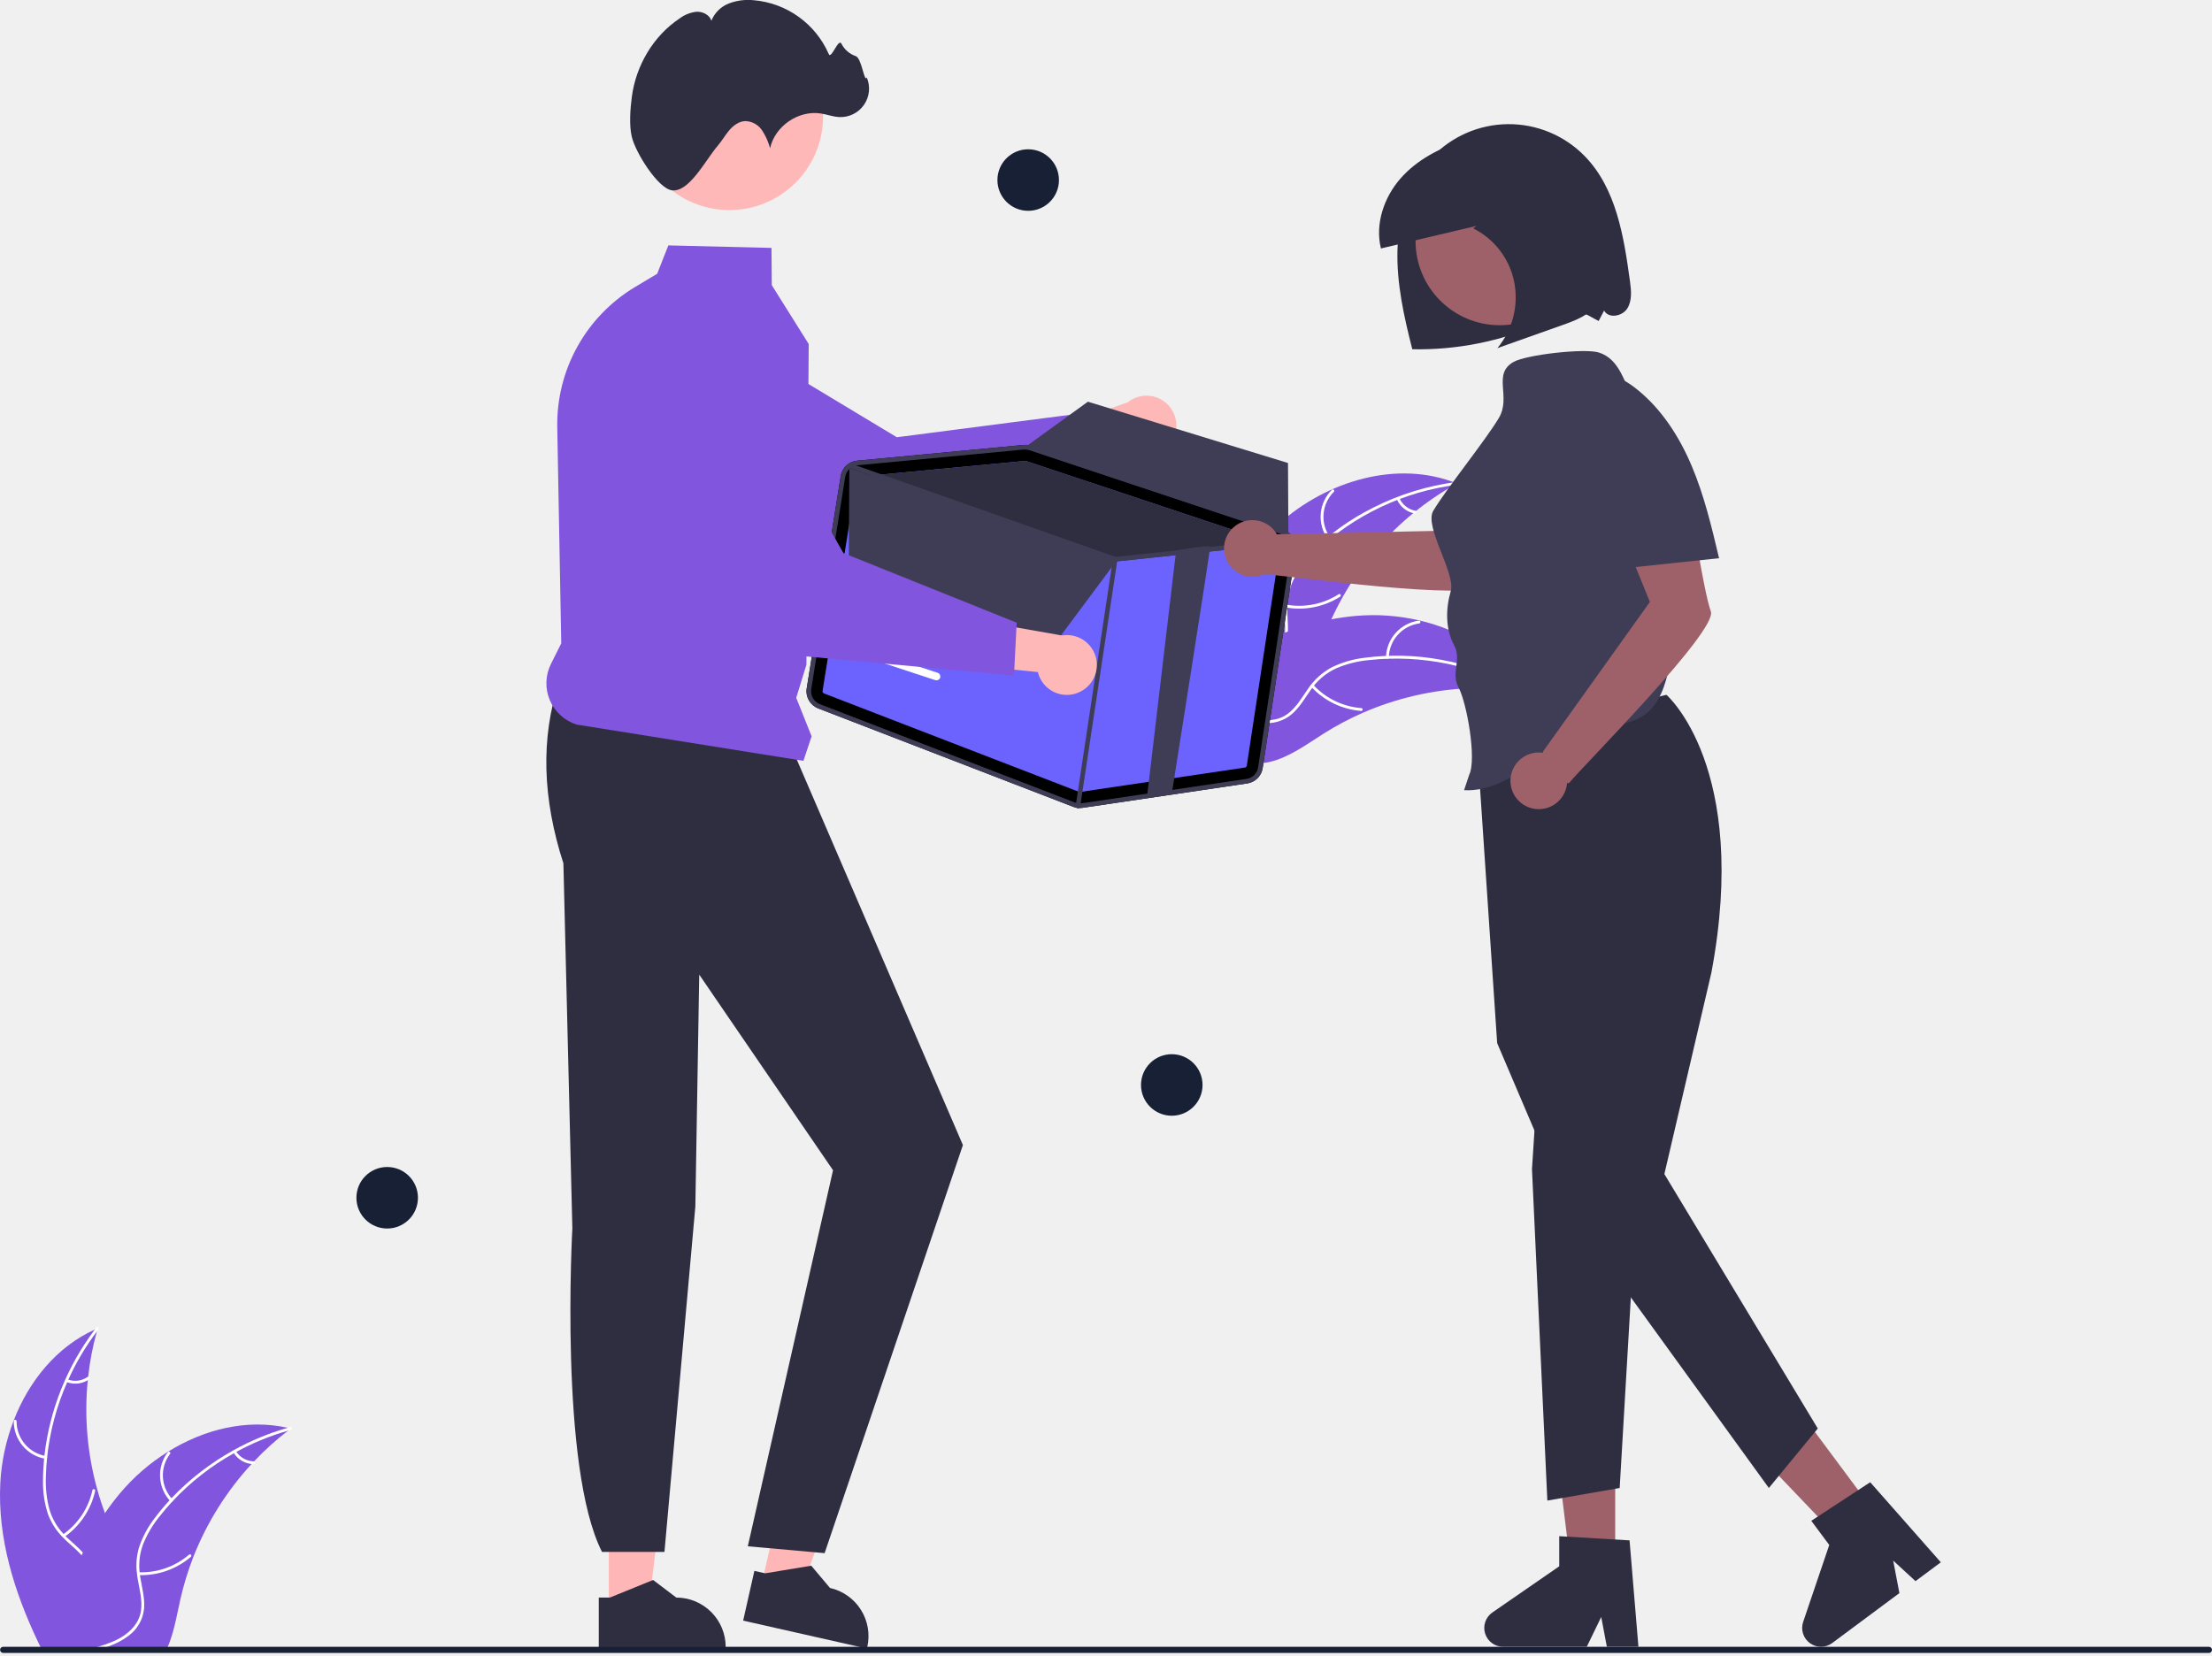
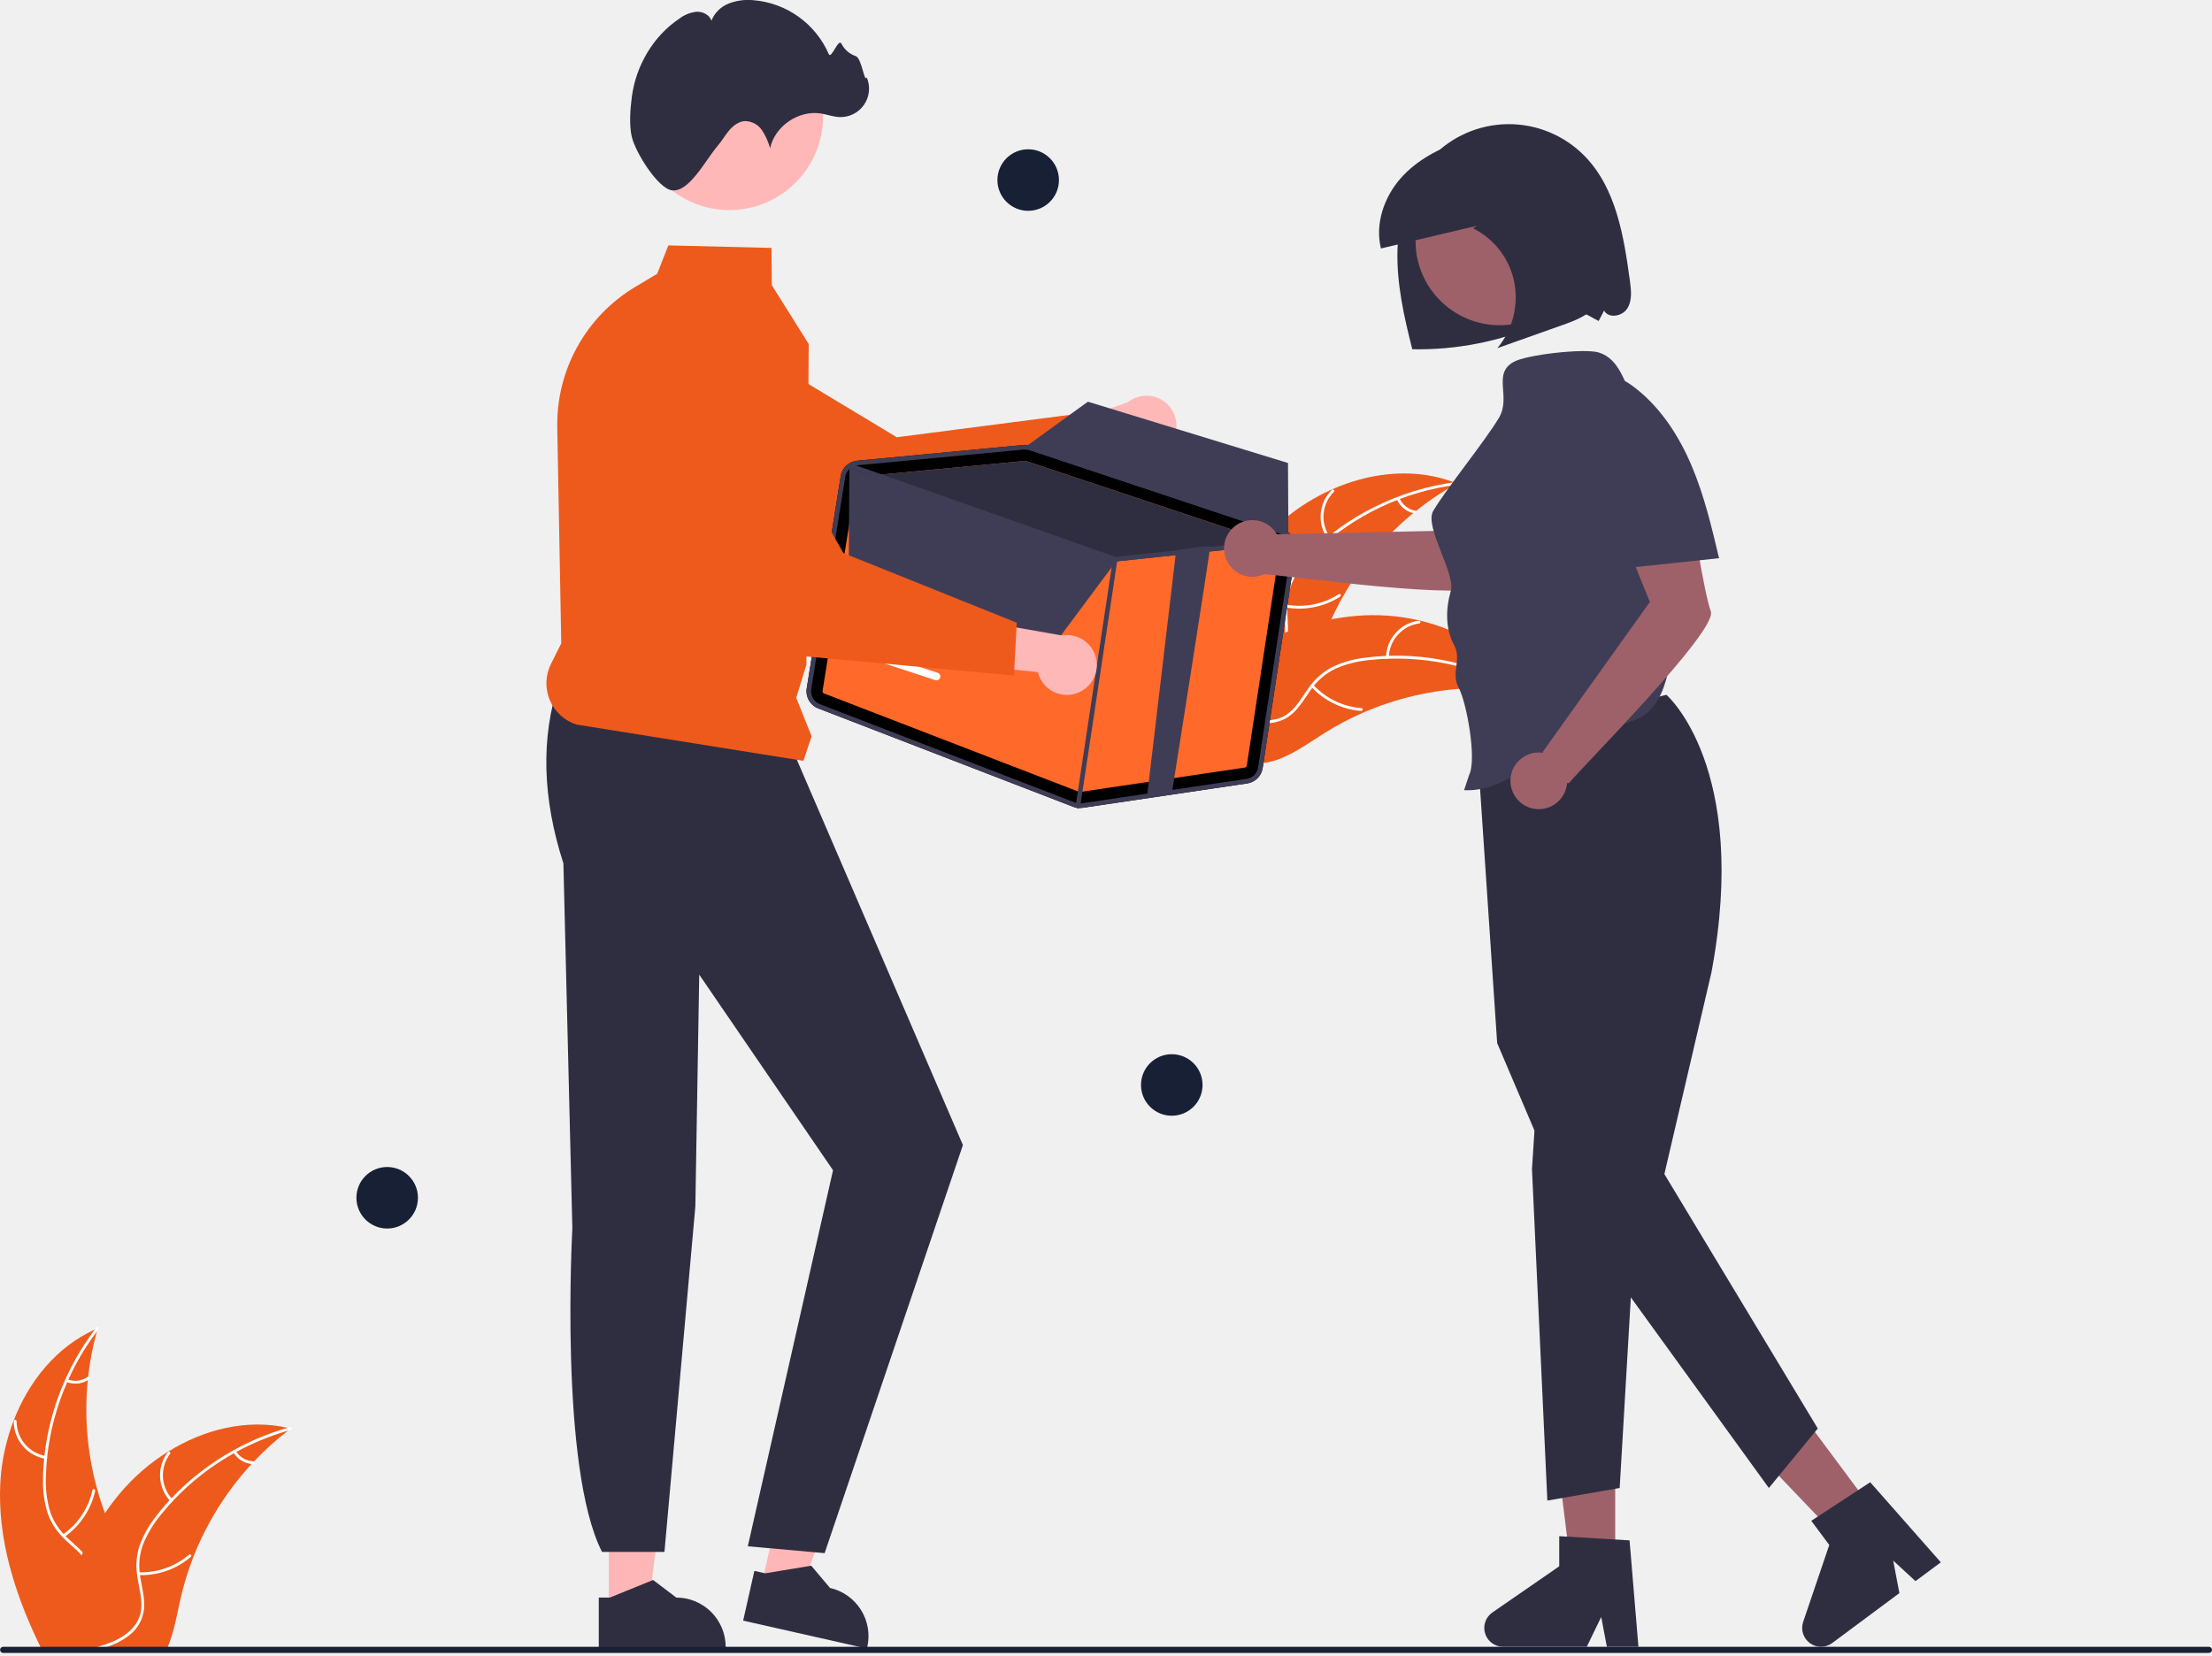
<svg xmlns="http://www.w3.org/2000/svg" width="493" height="369" viewBox="0 0 493 369" fill="none">
  <g clip-path="url(#clip0_895_7185)">
    <path d="M359.988 350.101H350.178L345.51 312.266H359.988V350.101Z" fill="#9E616A" />
    <path d="M365.164 367.097H358.129L356.873 360.456L353.657 367.097H335C334.106 367.097 333.235 366.811 332.514 366.281C331.794 365.752 331.262 365.005 330.996 364.151C330.73 363.298 330.743 362.381 331.035 361.536C331.327 360.69 331.881 359.96 332.617 359.452L347.516 349.162V342.448L363.188 343.383L365.164 367.097Z" fill="#2F2E41" />
    <path d="M418.264 337.722L410.392 343.575L384.069 315.999L395.687 307.36L418.264 337.722Z" fill="#9E616A" />
    <path d="M432.56 348.271L426.915 352.468L421.944 347.888L423.327 355.137L408.355 366.27C407.637 366.804 406.768 367.094 405.874 367.098C404.979 367.103 404.107 366.822 403.384 366.295C402.661 365.769 402.125 365.025 401.855 364.173C401.584 363.32 401.593 362.404 401.881 361.557L407.696 344.409L403.69 339.021L416.824 330.42L432.56 348.271Z" fill="#2F2E41" />
    <path d="M371.407 154.889C371.407 154.889 390.019 170.968 381.431 216.807L370.948 261.722L405.138 318.443L394.236 331.705L349.788 270.311L333.682 232.53L329.162 165.287L371.407 154.889Z" fill="#2F2E41" />
    <path d="M342.56 243.297L341.44 260.634L344.866 334.512L360.987 331.705L364.067 279.104L342.56 243.297Z" fill="#2F2E41" />
    <path d="M135.691 358.997L144.463 358.997L148.636 325.161L135.689 325.162L135.691 358.997Z" fill="#FFB6B6" />
    <path d="M133.452 356.133L135.921 356.133L145.561 352.213L150.728 356.132H150.729C153.648 356.133 156.448 357.292 158.513 359.357C160.578 361.422 161.738 364.222 161.738 367.142V367.499L133.453 367.5L133.452 356.133Z" fill="#2F2E41" />
    <path d="M169.685 353.47L178.241 355.401L189.765 323.316L177.136 320.464L169.685 353.47Z" fill="#FFB6B6" />
    <path d="M168.132 350.183L170.541 350.726L180.808 349.026L184.984 353.987L184.985 353.988C187.833 354.631 190.308 356.379 191.868 358.848C193.427 361.317 193.941 364.303 193.298 367.152L193.22 367.501L165.629 361.271L168.132 350.183Z" fill="#2F2E41" />
    <path d="M124.579 152.143C120.467 164.547 120.901 178.012 125.568 192.463L127.563 273.826C127.563 273.826 124.591 327.183 134.181 345.959H148.091L154.977 268.954L155.842 217.267L185.662 260.873L166.669 344.7L183.788 346.23L214.609 255.259L176.582 167.001L124.579 152.143Z" fill="#2F2E41" />
-     <path d="M284.985 116.811C295.625 107.224 311.449 102.403 324.723 107.779C311.107 115.339 300.603 127.471 295.071 142.029C292.958 147.652 291.193 154.125 285.995 157.135C282.761 159.008 278.738 159.099 275.112 158.195C271.485 157.291 268.161 155.478 264.883 153.684L263.95 153.663C268.138 139.967 274.346 126.398 284.985 116.811Z" fill="#8155DD" />
+     <path d="M284.985 116.811C295.625 107.224 311.449 102.403 324.723 107.779C311.107 115.339 300.603 127.471 295.071 142.029C292.958 147.652 291.193 154.125 285.995 157.135C282.761 159.008 278.738 159.099 275.112 158.195C271.485 157.291 268.161 155.478 264.883 153.684L263.95 153.663C268.138 139.967 274.346 126.398 284.985 116.811Z" fill="#ee5a1c" />
    <path d="M324.648 108.07C312.892 109.589 301.913 114.774 293.271 122.888C291.38 124.602 289.771 126.603 288.502 128.818C287.337 131.016 286.781 133.485 286.892 135.97C286.95 138.29 287.277 140.655 286.77 142.948C286.493 144.118 285.972 145.216 285.24 146.17C284.509 147.124 283.585 147.913 282.527 148.485C279.929 149.978 276.95 150.449 274.02 150.808C270.768 151.206 267.383 151.569 264.567 153.393C264.226 153.614 263.903 153.072 264.243 152.851C269.142 149.677 275.341 150.832 280.608 148.714C283.066 147.725 285.241 145.99 286.011 143.366C286.684 141.072 286.349 138.633 286.27 136.285C286.126 133.862 286.577 131.441 287.584 129.233C288.735 126.961 290.265 124.901 292.107 123.142C296.192 119.115 300.885 115.756 306.013 113.187C311.85 110.223 318.15 108.278 324.642 107.439C325.044 107.387 325.047 108.019 324.648 108.07Z" fill="white" />
    <path d="M295.902 120.112C294.737 118.477 294.192 116.482 294.363 114.482C294.534 112.482 295.41 110.608 296.835 109.195C297.124 108.91 297.581 109.346 297.291 109.631C295.962 110.945 295.146 112.691 294.99 114.553C294.835 116.416 295.351 118.272 296.444 119.788C296.681 120.118 296.138 120.44 295.902 120.112Z" fill="white" />
    <path d="M286.709 134.798C290.749 135.514 294.91 134.681 298.363 132.465C298.705 132.245 299.028 132.787 298.687 133.006C295.089 135.306 290.757 136.164 286.555 135.41C286.154 135.338 286.311 134.726 286.709 134.798Z" fill="white" />
    <path d="M311.902 111.058C312.221 111.784 312.715 112.42 313.34 112.908C313.966 113.397 314.702 113.722 315.484 113.855C315.886 113.922 315.729 114.534 315.33 114.467C314.467 114.316 313.653 113.956 312.961 113.418C312.269 112.88 311.72 112.181 311.36 111.382C311.32 111.309 311.309 111.224 311.329 111.144C311.35 111.063 311.4 110.994 311.469 110.949C311.541 110.906 311.627 110.894 311.708 110.914C311.789 110.935 311.859 110.986 311.902 111.058Z" fill="white" />
-     <path d="M339.34 154.013C339.088 153.978 338.837 153.943 338.581 153.912C335.195 153.463 331.777 153.289 328.362 153.393C328.098 153.397 327.831 153.405 327.567 153.416C319.343 153.755 311.253 155.617 303.709 158.908C300.708 160.221 297.811 161.76 295.044 163.512C291.222 165.931 287.271 168.859 282.998 169.846C282.554 169.954 282.103 170.034 281.649 170.086L263.997 154.803C263.974 154.748 263.948 154.697 263.925 154.642L263.192 154.064C263.329 153.963 263.472 153.862 263.609 153.762C263.688 153.703 263.771 153.648 263.849 153.59C263.903 153.552 263.957 153.514 264.004 153.477C264.022 153.464 264.04 153.451 264.054 153.443C264.1 153.405 264.148 153.376 264.19 153.342C264.992 152.775 265.799 152.212 266.611 151.654C266.614 151.65 266.614 151.65 266.622 151.649C272.769 147.337 279.407 143.769 286.395 141.02C286.604 140.941 286.817 140.858 287.035 140.786C290.182 139.615 293.42 138.704 296.715 138.062C298.521 137.716 300.343 137.461 302.174 137.299C306.907 136.89 311.675 137.228 316.302 138.3C325.528 140.439 333.966 145.505 338.964 153.405C339.092 153.608 339.216 153.806 339.34 154.013Z" fill="#8155DD" />
+     <path d="M339.34 154.013C339.088 153.978 338.837 153.943 338.581 153.912C335.195 153.463 331.777 153.289 328.362 153.393C328.098 153.397 327.831 153.405 327.567 153.416C319.343 153.755 311.253 155.617 303.709 158.908C300.708 160.221 297.811 161.76 295.044 163.512C291.222 165.931 287.271 168.859 282.998 169.846C282.554 169.954 282.103 170.034 281.649 170.086L263.997 154.803C263.974 154.748 263.948 154.697 263.925 154.642L263.192 154.064C263.329 153.963 263.472 153.862 263.609 153.762C263.688 153.703 263.771 153.648 263.849 153.59C263.903 153.552 263.957 153.514 264.004 153.477C264.022 153.464 264.04 153.451 264.054 153.443C264.1 153.405 264.148 153.376 264.19 153.342C264.992 152.775 265.799 152.212 266.611 151.654C266.614 151.65 266.614 151.65 266.622 151.649C272.769 147.337 279.407 143.769 286.395 141.02C286.604 140.941 286.817 140.858 287.035 140.786C290.182 139.615 293.42 138.704 296.715 138.062C298.521 137.716 300.343 137.461 302.174 137.299C306.907 136.89 311.675 137.228 316.302 138.3C325.528 140.439 333.966 145.505 338.964 153.405C339.092 153.608 339.216 153.806 339.34 154.013Z" fill="#ee5a1c" />
    <path d="M339.107 154.202C328.805 148.337 316.918 145.867 305.132 147.143C302.59 147.373 300.101 148.001 297.754 149.006C295.501 150.059 293.57 151.696 292.163 153.748C290.812 155.634 289.649 157.72 287.864 159.245C286.938 160.012 285.861 160.575 284.703 160.897C283.545 161.218 282.331 161.291 281.143 161.111C278.17 160.74 275.507 159.322 272.952 157.845C270.115 156.204 267.194 154.456 263.847 154.218C263.442 154.189 263.51 153.561 263.915 153.59C269.738 154.005 273.992 158.659 279.473 160.139C282.031 160.83 284.812 160.754 287.006 159.122C288.925 157.696 290.126 155.546 291.477 153.624C292.82 151.603 294.638 149.941 296.771 148.785C299.059 147.663 301.52 146.94 304.05 146.644C309.736 145.889 315.505 146.032 321.147 147.068C327.592 148.215 333.793 150.457 339.482 153.695C339.834 153.896 339.456 154.402 339.107 154.202Z" fill="white" />
    <path d="M308.903 146.509C308.958 144.502 309.724 142.581 311.064 141.087C312.405 139.593 314.232 138.624 316.221 138.354C316.624 138.3 316.726 138.923 316.322 138.977C314.47 139.225 312.767 140.128 311.522 141.521C310.277 142.915 309.571 144.708 309.531 146.577C309.522 146.983 308.894 146.912 308.903 146.509Z" fill="white" />
    <path d="M292.722 152.701C295.516 155.705 299.341 157.545 303.432 157.854C303.837 157.885 303.769 158.512 303.364 158.482C299.107 158.152 295.131 156.229 292.23 153.096C291.954 152.798 292.447 152.404 292.722 152.701Z" fill="white" />
    <path d="M327.13 148.913C326.947 149.685 326.959 150.49 327.164 151.257C327.37 152.023 327.762 152.726 328.306 153.303C328.586 153.598 328.093 153.992 327.815 153.699C327.216 153.058 326.784 152.281 326.555 151.435C326.326 150.589 326.308 149.7 326.503 148.845C326.514 148.763 326.557 148.688 326.621 148.637C326.686 148.585 326.768 148.559 326.85 148.565C326.933 148.575 327.009 148.617 327.062 148.682C327.114 148.747 327.139 148.83 327.13 148.913Z" fill="white" />
-     <path d="M29.301 358.383C28.472 361.491 26.295 364.08 23.666 365.966C23.237 366.275 22.797 366.56 22.352 366.829C22.215 366.909 22.077 366.995 21.934 367.069C21.78 367.16 21.626 367.246 21.472 367.326H9.111C8.888 366.875 8.671 366.417 8.454 365.966C3.156 354.834 -0.564 342.822 0.07 330.587C0.322 325.841 1.319 321.165 3.025 316.729C6.419 307.889 12.614 300.237 21.134 296.385C21.346 296.288 21.569 296.191 21.786 296.099C21.717 296.345 21.649 296.585 21.58 296.831C20.666 300.124 20.02 303.486 19.649 306.883C19.614 307.146 19.586 307.409 19.563 307.677C18.751 315.87 19.472 324.143 21.689 332.073C21.694 332.09 21.7 332.113 21.706 332.13C22.192 333.884 22.756 335.612 23.397 337.313C23.9 338.656 24.443 339.982 25.038 341.285C27.518 346.754 30.843 352.582 29.301 358.383Z" fill="#8155DD" />
+     <path d="M29.301 358.383C28.472 361.491 26.295 364.08 23.666 365.966C23.237 366.275 22.797 366.56 22.352 366.829C22.215 366.909 22.077 366.995 21.934 367.069C21.78 367.16 21.626 367.246 21.472 367.326H9.111C8.888 366.875 8.671 366.417 8.454 365.966C3.156 354.834 -0.564 342.822 0.07 330.587C0.322 325.841 1.319 321.165 3.025 316.729C6.419 307.889 12.614 300.237 21.134 296.385C21.346 296.288 21.569 296.191 21.786 296.099C21.717 296.345 21.649 296.585 21.58 296.831C20.666 300.124 20.02 303.486 19.649 306.883C19.614 307.146 19.586 307.409 19.563 307.677C18.751 315.87 19.472 324.143 21.689 332.073C21.694 332.09 21.7 332.113 21.706 332.13C22.192 333.884 22.756 335.612 23.397 337.313C23.9 338.656 24.443 339.982 25.038 341.285C27.518 346.754 30.843 352.582 29.301 358.383Z" fill="#ee5a1c" />
    <path d="M21.94 296.357C21.82 296.517 21.7 296.671 21.58 296.831C19.07 300.157 16.939 303.753 15.226 307.552C15.134 307.74 15.048 307.929 14.974 308.123C12.626 313.427 11.119 319.065 10.505 324.833C10.499 324.872 10.495 324.912 10.494 324.953C10.351 326.301 10.265 327.661 10.231 329.021C10.104 331.571 10.38 334.124 11.048 336.587C11.658 338.599 12.726 340.442 14.168 341.971C14.311 342.125 14.454 342.279 14.608 342.428C14.723 342.548 14.848 342.668 14.968 342.782C16.123 343.885 17.386 344.908 18.471 346.091C18.969 346.621 19.418 347.195 19.814 347.805C20.446 348.828 20.854 349.973 21.012 351.165C21.169 352.356 21.073 353.568 20.729 354.72C19.951 357.611 18.174 360.052 16.357 362.377C15.448 363.543 14.511 364.72 13.7 365.966C13.402 366.412 13.128 366.863 12.877 367.326H12.157C12.397 366.863 12.66 366.412 12.945 365.966C15.031 362.68 17.997 359.857 19.534 356.24C20.574 353.8 20.889 351.034 19.574 348.64C19.189 347.943 18.723 347.295 18.186 346.708C17.14 345.525 15.888 344.514 14.751 343.445C14.465 343.176 14.185 342.902 13.917 342.616C12.493 341.17 11.394 339.436 10.694 337.53C9.901 335.11 9.526 332.573 9.585 330.027C9.585 328.404 9.671 326.77 9.831 325.147C9.848 324.941 9.871 324.73 9.894 324.518C11.062 314.305 14.944 304.592 21.134 296.385C21.249 296.225 21.369 296.071 21.489 295.917C21.734 295.597 22.186 296.042 21.94 296.357Z" fill="white" />
    <path d="M10.124 325.201C8.145 324.868 6.348 323.843 5.055 322.308C3.762 320.773 3.056 318.828 3.065 316.821C3.066 316.74 3.098 316.661 3.156 316.603C3.214 316.545 3.292 316.512 3.373 316.51C3.455 316.508 3.535 316.538 3.595 316.594C3.655 316.649 3.691 316.726 3.696 316.808C3.685 318.677 4.342 320.488 5.549 321.915C6.756 323.342 8.434 324.29 10.279 324.589C10.68 324.654 10.523 325.266 10.124 325.201Z" fill="white" />
    <path d="M14.009 342.085C17.372 339.735 19.725 336.203 20.6 332.194C20.686 331.797 21.298 331.952 21.212 332.349C20.294 336.519 17.837 340.189 14.333 342.627C13.998 342.859 13.677 342.316 14.009 342.085Z" fill="white" />
    <path d="M15.036 307.485C15.775 307.773 16.574 307.873 17.362 307.776C18.149 307.679 18.9 307.388 19.547 306.929C19.878 306.693 20.2 307.237 19.871 307.471C19.153 307.975 18.324 308.295 17.454 308.404C16.584 308.513 15.701 308.408 14.882 308.097C14.802 308.074 14.734 308.021 14.692 307.95C14.649 307.879 14.635 307.794 14.653 307.713C14.674 307.632 14.726 307.563 14.798 307.52C14.869 307.477 14.955 307.465 15.036 307.485Z" fill="white" />
-     <path d="M64.812 318.455C64.612 318.609 64.406 318.764 64.206 318.924C61.493 321 58.953 323.293 56.611 325.781C56.428 325.97 56.245 326.164 56.068 326.358L56.063 326.364C50.51 332.391 46.12 339.393 43.113 347.017L43.096 347.068C43.09 347.085 43.085 347.097 43.079 347.114C41.887 350.165 40.926 353.302 40.205 356.497C39.508 359.617 38.936 362.96 37.844 365.966C37.679 366.429 37.496 366.886 37.302 367.326H11.895C11.98 366.875 12.072 366.418 12.163 365.966C13.456 359.345 15.476 352.886 18.186 346.708C18.278 346.502 18.369 346.297 18.472 346.091C19.871 343.038 21.517 340.105 23.392 337.319L23.393 337.317L23.394 337.315L23.396 337.314L23.398 337.313C24.428 335.793 25.534 334.326 26.712 332.919C29.769 329.282 33.379 326.15 37.41 323.638C37.433 323.621 37.462 323.61 37.484 323.592C45.508 318.615 55.017 316.243 64.109 318.295H64.115C64.349 318.346 64.577 318.398 64.812 318.455Z" fill="#8155DD" />
+     <path d="M64.812 318.455C64.612 318.609 64.406 318.764 64.206 318.924C61.493 321 58.953 323.293 56.611 325.781C56.428 325.97 56.245 326.164 56.068 326.358L56.063 326.364C50.51 332.391 46.12 339.393 43.113 347.017L43.096 347.068C43.09 347.085 43.085 347.097 43.079 347.114C41.887 350.165 40.926 353.302 40.205 356.497C39.508 359.617 38.936 362.96 37.844 365.966C37.679 366.429 37.496 366.886 37.302 367.326H11.895C11.98 366.875 12.072 366.418 12.163 365.966C13.456 359.345 15.476 352.886 18.186 346.708C18.278 346.502 18.369 346.297 18.472 346.091C19.871 343.038 21.517 340.105 23.392 337.319L23.393 337.317L23.394 337.315L23.396 337.314L23.398 337.313C24.428 335.793 25.534 334.326 26.712 332.919C29.769 329.282 33.379 326.15 37.41 323.638C37.433 323.621 37.462 323.61 37.484 323.592C45.508 318.615 55.017 316.243 64.109 318.295H64.115C64.349 318.346 64.577 318.398 64.812 318.455Z" fill="#ee5a1c" />
    <path d="M64.782 318.758C64.588 318.809 64.394 318.866 64.205 318.923C60.2 320.068 56.334 321.653 52.679 323.649C52.496 323.747 52.313 323.849 52.13 323.952C47.078 326.772 42.492 330.355 38.535 334.576C38.532 334.579 38.53 334.583 38.529 334.587C38.484 334.633 38.432 334.684 38.392 334.73C37.478 335.713 36.598 336.736 35.764 337.787C34.132 339.748 32.816 341.952 31.866 344.319C31.14 346.292 30.884 348.407 31.117 350.497C31.135 350.708 31.163 350.914 31.192 351.125C31.215 351.291 31.238 351.457 31.266 351.628C31.643 353.92 32.295 356.217 32.112 358.554C32.001 359.752 31.637 360.912 31.045 361.959C30.453 363.006 29.646 363.916 28.677 364.629C28.019 365.138 27.315 365.586 26.574 365.966C25.516 366.512 24.413 366.967 23.277 367.326H21.031C21.334 367.24 21.631 367.155 21.934 367.069C23.009 366.766 24.064 366.397 25.094 365.966C25.683 365.72 26.255 365.437 26.809 365.12C29.106 363.8 31.02 361.777 31.42 359.074C31.769 356.708 31.095 354.343 30.695 352.028C30.626 351.628 30.563 351.234 30.529 350.839C30.256 348.835 30.422 346.796 31.015 344.862C31.837 342.45 33.066 340.196 34.649 338.199C35.628 336.898 36.674 335.649 37.781 334.456C37.918 334.301 38.061 334.147 38.209 333.993C42.25 329.742 46.915 326.133 52.044 323.289H52.05C55.864 321.166 59.91 319.49 64.108 318.295H64.114C64.302 318.238 64.496 318.181 64.685 318.129C65.079 318.026 65.171 318.649 64.782 318.758Z" fill="white" />
    <path d="M37.983 334.673C36.603 333.215 35.786 331.315 35.677 329.311C35.569 327.307 36.176 325.329 37.391 323.732C37.638 323.409 38.151 323.778 37.904 324.101C36.77 325.586 36.204 327.428 36.309 329.294C36.413 331.161 37.182 332.928 38.475 334.277C38.756 334.57 38.263 334.964 37.983 334.673Z" fill="white" />
    <path d="M30.92 350.493C35.021 350.641 39.026 349.238 42.138 346.564C42.446 346.299 42.841 346.791 42.533 347.056C39.29 349.832 35.119 351.284 30.852 351.121C30.446 351.105 30.516 350.477 30.92 350.493Z" fill="white" />
    <path d="M52.572 323.485C52.989 324.16 53.566 324.721 54.253 325.117C54.94 325.514 55.715 325.734 56.508 325.757C56.915 325.768 56.844 326.395 56.44 326.385C55.564 326.355 54.709 326.111 53.949 325.674C53.189 325.238 52.547 324.622 52.08 323.88C52.03 323.814 52.008 323.731 52.017 323.649C52.026 323.566 52.065 323.491 52.128 323.437C52.194 323.384 52.277 323.36 52.36 323.369C52.443 323.378 52.519 323.42 52.572 323.485Z" fill="white" />
    <path d="M260.804 98.937C260.218 99.708 259.469 100.342 258.611 100.792C257.754 101.243 256.807 101.501 255.839 101.546C254.871 101.592 253.905 101.425 253.009 101.057C252.112 100.688 251.308 100.128 250.651 99.415L229.05 108.81L231.154 96.751L251.344 89.679C252.615 88.655 254.217 88.133 255.847 88.212C257.476 88.291 259.02 88.965 260.186 90.106C261.352 91.247 262.059 92.776 262.173 94.404C262.287 96.031 261.8 97.644 260.804 98.937Z" fill="#FFB8B8" />
-     <path d="M246.389 102.702L196.216 125.051L196.109 125.012L138.925 104.634C134.665 102.408 131.418 98.638 129.847 94.096C128.277 89.554 128.502 84.583 130.477 80.201C131.572 77.781 133.167 75.619 135.158 73.859C137.148 72.099 139.488 70.781 142.025 69.99C144.562 69.2 147.237 68.956 149.875 69.275C152.512 69.593 155.053 70.466 157.329 71.837L199.884 97.472L241.15 92.124L246.389 102.702Z" fill="#8155DD" />
+     <path d="M246.389 102.702L196.216 125.051L196.109 125.012L138.925 104.634C134.665 102.408 131.418 98.638 129.847 94.096C128.277 89.554 128.502 84.583 130.477 80.201C131.572 77.781 133.167 75.619 135.158 73.859C137.148 72.099 139.488 70.781 142.025 69.99C144.562 69.2 147.237 68.956 149.875 69.275C152.512 69.593 155.053 70.466 157.329 71.837L199.884 97.472L241.15 92.124L246.389 102.702Z" fill="#ee5a1c" />
    <path d="M493 367.789C493 367.878 492.982 367.967 492.948 368.049C492.914 368.132 492.864 368.207 492.801 368.27C492.738 368.334 492.663 368.384 492.58 368.418C492.497 368.452 492.409 368.469 492.319 368.469H0.699C0.518 368.469 0.345 368.397 0.218 368.27C0.09 368.142 0.019 367.969 0.019 367.789C0.019 367.609 0.09 367.436 0.218 367.308C0.345 367.181 0.518 367.109 0.699 367.109H492.319C492.409 367.109 492.497 367.126 492.58 367.16C492.663 367.194 492.738 367.244 492.801 367.307C492.864 367.371 492.914 367.446 492.948 367.528C492.982 367.611 493 367.7 493 367.789Z" fill="#172034" />
-     <path d="M179.063 169.607L128.486 161.517C127.159 161.092 125.94 160.385 124.913 159.445C123.885 158.505 123.073 157.353 122.533 156.069C121.992 154.786 121.736 153.4 121.782 152.008C121.827 150.616 122.173 149.25 122.796 148.004L125.09 143.416L124.199 95.216C124.092 88.946 125.637 82.758 128.681 77.276C131.724 71.793 136.157 67.209 141.535 63.983L146.467 61.034L148.96 54.704L171.944 55.265L172.011 63.567L180.242 76.692L180.242 76.747L179.726 148.187L177.457 155.559L180.887 164.135L179.063 169.607Z" fill="#8155DD" />
+     <path d="M179.063 169.607L128.486 161.517C127.159 161.092 125.94 160.385 124.913 159.445C123.885 158.505 123.073 157.353 122.533 156.069C121.992 154.786 121.736 153.4 121.782 152.008C121.827 150.616 122.173 149.25 122.796 148.004L125.09 143.416L124.199 95.216C124.092 88.946 125.637 82.758 128.681 77.276C131.724 71.793 136.157 67.209 141.535 63.983L146.467 61.034L148.96 54.704L171.944 55.265L172.011 63.567L180.242 76.692L180.242 76.747L179.726 148.187L177.457 155.559L180.887 164.135L179.063 169.607Z" fill="#ee5a1c" />
    <path d="M162.557 46.833C174.091 46.833 183.441 37.483 183.441 25.95C183.441 14.416 174.091 5.066 162.557 5.066C151.024 5.066 141.674 14.416 141.674 25.95C141.674 37.483 151.024 46.833 162.557 46.833Z" fill="#FFB8B8" />
    <path d="M140.811 30.503C140.188 27.879 140.474 24.186 140.826 21.544C141.749 14.617 145.595 8.032 151.44 4.131C152.548 3.29 153.865 2.766 155.248 2.618C156.631 2.56 158.13 3.3 158.554 4.617C158.902 3.748 159.425 2.959 160.09 2.3C160.755 1.64 161.548 1.124 162.42 0.783C164.172 0.112 166.057 -0.142 167.924 0.042C171.543 0.34 175.014 1.613 177.968 3.725C180.922 5.836 183.25 8.709 184.704 12.037C185.261 13.362 186.819 8.467 187.526 9.719C188.176 11.021 189.309 12.016 190.683 12.493C192.068 12.879 192.63 18.585 193.175 17.254C193.598 18.237 193.765 19.312 193.661 20.377C193.557 21.442 193.185 22.464 192.579 23.346C191.974 24.229 191.155 24.944 190.199 25.425C189.243 25.906 188.181 26.138 187.112 26.098C185.702 26.045 184.354 25.526 182.962 25.303C177.981 24.505 172.698 28.117 171.633 33.047C171.252 31.621 170.643 30.266 169.83 29.035C169.417 28.422 168.864 27.917 168.217 27.561C167.569 27.206 166.846 27.01 166.108 26.99C164.691 27.043 163.446 27.969 162.526 29.049C161.607 30.128 160.916 31.388 159.99 32.461C157.273 35.612 153.597 42.959 149.724 42.423C146.668 42 141.661 34.085 140.811 30.503Z" fill="#2F2E41" />
    <path d="M288.795 122.601C288.942 121.649 288.746 120.676 288.243 119.855C287.74 119.033 286.963 118.416 286.048 118.113L229.809 99.382C229.27 99.202 228.699 99.136 228.133 99.19L214.037 100.523L205.949 101.29L191.023 102.701C190.122 102.787 189.275 103.17 188.614 103.789C187.954 104.409 187.518 105.23 187.375 106.124L179.797 153.462C179.653 154.385 179.829 155.33 180.295 156.14C180.761 156.95 181.489 157.577 182.359 157.917L239.186 179.852C239.452 179.956 239.729 180.03 240.012 180.074C240.424 180.141 240.843 180.144 241.255 180.083L277.975 174.641C278.841 174.516 279.643 174.115 280.263 173.497C280.883 172.879 281.288 172.078 281.417 171.213L288.795 122.601Z" fill="black" />
-     <path d="M183.648 154.582L240.473 176.516C240.556 176.548 240.646 176.559 240.735 176.546L277.449 171.105C277.558 171.09 277.659 171.04 277.737 170.962C277.815 170.885 277.865 170.784 277.881 170.675L285.264 122.063C285.281 121.944 285.256 121.823 285.193 121.721C285.131 121.619 285.034 121.541 284.921 121.502L284.543 121.374L228.679 102.775C228.653 102.766 228.627 102.76 228.6 102.756C228.557 102.748 228.513 102.746 228.469 102.75L194.087 106.003L191.359 106.259C191.247 106.271 191.142 106.319 191.06 106.396C190.978 106.473 190.923 106.575 190.905 106.686L183.328 154.023C183.309 154.138 183.331 154.257 183.389 154.359C183.447 154.46 183.538 154.539 183.648 154.582Z" fill="#6C63FF" />
+     <path d="M183.648 154.582L240.473 176.516C240.556 176.548 240.646 176.559 240.735 176.546L277.449 171.105C277.558 171.09 277.659 171.04 277.737 170.962C277.815 170.885 277.865 170.784 277.881 170.675L285.264 122.063C285.281 121.944 285.256 121.823 285.193 121.721C285.131 121.619 285.034 121.541 284.921 121.502L284.543 121.374L228.679 102.775C228.653 102.766 228.627 102.76 228.6 102.756C228.557 102.748 228.513 102.746 228.469 102.75L194.087 106.003L191.359 106.259C191.247 106.271 191.142 106.319 191.06 106.396C190.978 106.473 190.923 106.575 190.905 106.686L183.328 154.023C183.309 154.138 183.331 154.257 183.389 154.359C183.447 154.46 183.538 154.539 183.648 154.582Z" fill="#ff6a2b" />
    <path d="M194.087 106.003L228.468 102.75C228.512 102.746 228.556 102.748 228.6 102.756C228.627 102.76 228.653 102.766 228.678 102.775L284.543 121.374L269.807 122.934L264.292 123.515L248.599 125.173C248.554 125.175 248.508 125.175 248.462 125.171C248.434 125.163 248.406 125.154 248.372 125.145L194.087 106.003Z" fill="#2F2E41" />
    <path d="M182.359 157.92L239.185 179.854C239.452 179.957 239.73 180.03 240.013 180.071C240.425 180.139 240.845 180.144 241.258 180.087L277.972 174.645C278.839 174.519 279.642 174.117 280.262 173.499C280.882 172.881 281.287 172.08 281.417 171.214L288.795 122.601C288.904 121.885 288.821 121.152 288.556 120.477C288.518 120.388 288.481 120.298 288.437 120.213C288.145 119.598 287.699 119.067 287.144 118.672C286.809 118.432 286.44 118.243 286.049 118.114L285.982 118.09L229.812 99.382C229.583 99.309 229.349 99.252 229.111 99.212C228.787 99.166 228.457 99.159 228.131 99.193L214.037 100.521L205.95 101.293L191.022 102.702C190.411 102.759 189.821 102.954 189.297 103.272C189.256 103.292 189.217 103.315 189.181 103.341C189.155 103.358 189.13 103.377 189.107 103.397C188.649 103.71 188.259 104.113 187.962 104.581C187.664 105.049 187.465 105.572 187.377 106.12L179.794 153.461C179.65 154.385 179.826 155.331 180.293 156.141C180.759 156.952 181.488 157.579 182.359 157.92ZM188.383 106.285C188.475 105.717 188.727 105.188 189.109 104.758C189.224 104.62 189.354 104.494 189.495 104.382C189.88 104.07 190.336 103.857 190.823 103.762C190.919 103.742 191.016 103.729 191.114 103.721L216.249 101.347L228.23 100.207C228.311 100.197 228.385 100.199 228.46 100.194C228.642 100.19 228.823 100.204 229.002 100.234C229.166 100.256 229.328 100.294 229.485 100.349L285.721 119.081C285.765 119.097 285.804 119.112 285.849 119.128C286.36 119.318 286.809 119.645 287.148 120.073C287.415 120.4 287.61 120.781 287.721 121.189C287.831 121.597 287.854 122.024 287.788 122.442L280.404 171.06C280.308 171.708 280.005 172.308 279.541 172.771C279.077 173.235 278.476 173.536 277.828 173.632L241.108 179.073C240.582 179.149 240.046 179.088 239.552 178.896L182.725 156.968C182.074 156.711 181.529 156.241 181.18 155.634C180.831 155.026 180.699 154.319 180.805 153.627L188.383 106.285Z" fill="#3F3D56" />
    <path d="M188.984 103.656C189.014 103.569 189.067 103.493 189.138 103.435C189.161 103.416 189.185 103.399 189.211 103.385C189.235 103.375 189.259 103.36 189.283 103.351C189.397 103.305 189.524 103.303 189.64 103.345L190.823 103.762L248.606 124.146L262.13 122.717L269.698 121.919L285.715 120.223L287.148 120.073L287.426 120.042C287.546 120.031 287.666 120.063 287.766 120.131C287.865 120.199 287.937 120.3 287.97 120.416C287.978 120.442 287.983 120.47 287.985 120.497C287.997 120.608 287.973 120.718 287.916 120.813C287.859 120.908 287.773 120.982 287.671 121.024C287.626 121.043 287.578 121.056 287.53 121.062L285.581 121.267L269.807 122.934L264.293 123.515L248.6 125.173C248.554 125.175 248.508 125.175 248.462 125.171C248.434 125.163 248.407 125.154 248.373 125.146L189.495 104.382L189.295 104.311C189.249 104.296 189.207 104.272 189.17 104.242C189.08 104.176 189.014 104.084 188.981 103.979C188.948 103.874 188.949 103.76 188.984 103.656Z" fill="#3F3D56" />
    <path d="M240.167 180.22C240.034 180.199 239.915 180.126 239.836 180.017C239.756 179.908 239.723 179.773 239.743 179.639L248.039 124.588C248.059 124.454 248.132 124.334 248.241 124.254C248.35 124.173 248.486 124.139 248.62 124.159L248.625 124.16C248.758 124.182 248.877 124.254 248.956 124.363C249.036 124.472 249.069 124.608 249.049 124.741L240.753 179.792C240.733 179.926 240.66 180.046 240.551 180.127C240.442 180.207 240.306 180.241 240.172 180.221L240.167 180.22Z" fill="#3F3D56" />
    <path d="M261.196 176.728L255.679 177.31L262.132 122.716C262.132 122.716 269.501 121.381 269.698 121.916C269.82 122.236 261.249 176.377 261.196 176.728Z" fill="#3F3D56" />
    <path d="M189.296 104.31L189.147 129.207L233.222 146.001L249.05 124.74L189.296 104.31Z" fill="#3F3D56" />
    <path d="M287.149 120.074C286.78 119.611 286.284 119.266 285.722 119.081L229.487 100.35C229.329 100.297 229.167 100.258 229.002 100.232C228.823 100.201 228.641 100.188 228.459 100.192L228.55 99.622L229.113 99.214L242.467 89.546L287.064 103.213L287.142 118.672L287.149 120.074Z" fill="#3F3D56" />
    <path d="M191.542 144.278C191.605 144.284 191.667 144.297 191.728 144.317L208.982 149.984C209.198 150.055 209.377 150.209 209.48 150.412C209.583 150.614 209.6 150.85 209.53 151.066C209.459 151.282 209.305 151.461 209.102 151.563C208.899 151.666 208.664 151.684 208.448 151.613L191.193 145.946C190.993 145.88 190.824 145.743 190.718 145.56C190.613 145.378 190.579 145.162 190.622 144.956C190.665 144.75 190.782 144.566 190.952 144.441C191.122 144.316 191.332 144.258 191.542 144.278Z" fill="white" />
    <path d="M261.159 248.72C264.947 248.72 268.017 245.649 268.017 241.862C268.017 238.075 264.947 235.005 261.159 235.005C257.372 235.005 254.302 238.075 254.302 241.862C254.302 245.649 257.372 248.72 261.159 248.72Z" fill="#172034" />
    <path d="M86.292 273.864C90.079 273.864 93.15 270.793 93.15 267.006C93.15 263.219 90.079 260.149 86.292 260.149C82.505 260.149 79.435 263.219 79.435 267.006C79.435 270.793 82.505 273.864 86.292 273.864Z" fill="#172034" />
    <path d="M229.157 46.995C232.945 46.995 236.015 43.924 236.015 40.137C236.015 36.35 232.945 33.279 229.157 33.279C225.37 33.279 222.3 36.35 222.3 40.137C222.3 43.924 225.37 46.995 229.157 46.995Z" fill="#172034" />
    <path d="M240.408 154.363C239.519 154.749 238.556 154.936 237.588 154.91C236.619 154.884 235.668 154.645 234.801 154.212C233.934 153.778 233.173 153.16 232.572 152.401C231.97 151.641 231.542 150.759 231.318 149.816L207.881 147.448L215.613 137.958L236.683 141.662C238.292 141.391 239.945 141.719 241.328 142.584C242.711 143.45 243.728 144.793 244.187 146.358C244.646 147.924 244.515 149.604 243.819 151.079C243.122 152.554 241.908 153.723 240.408 154.363Z" fill="#FFB8B8" />
-     <path d="M225.993 150.599L171.3 145.559L171.225 145.473L131.308 99.736C128.681 95.711 127.692 90.834 128.543 86.104C129.394 81.374 132.022 77.148 135.887 74.292C138.026 72.716 140.474 71.61 143.071 71.048C145.667 70.487 148.354 70.481 150.953 71.032C153.552 71.583 156.005 72.679 158.15 74.246C160.295 75.814 162.084 77.817 163.399 80.126L187.985 123.297L226.596 138.81L225.993 150.599Z" fill="#8155DD" />
+     <path d="M225.993 150.599L171.3 145.559L171.225 145.473L131.308 99.736C128.681 95.711 127.692 90.834 128.543 86.104C129.394 81.374 132.022 77.148 135.887 74.292C138.026 72.716 140.474 71.61 143.071 71.048C145.667 70.487 148.354 70.481 150.953 71.032C153.552 71.583 156.005 72.679 158.15 74.246C160.295 75.814 162.084 77.817 163.399 80.126L187.985 123.297L226.596 138.81L225.993 150.599Z" fill="#ee5a1c" />
    <path d="M363.271 62.641C361.913 52.679 360.209 41.982 353.183 34.79C350.953 32.508 348.284 30.701 345.338 29.479C342.391 28.256 339.227 27.643 336.037 27.676C332.846 27.709 329.696 28.387 326.775 29.671C323.854 30.954 321.223 32.816 319.041 35.144C313.926 40.6 311.668 48.263 311.461 55.739C311.254 63.215 312.919 70.609 314.766 77.856C324.542 78.052 334.245 76.142 343.217 72.257C345.461 71.283 347.668 70.182 350.038 69.578C352.409 68.975 354.098 70.493 356.303 71.552L357.514 69.234C358.504 71.078 361.572 70.532 362.685 68.759C363.798 66.986 363.554 64.715 363.271 62.641Z" fill="#2F2E41" />
    <path d="M324.522 118.249L284.591 119.103C283.978 118.043 283.07 117.184 281.977 116.631C280.885 116.078 279.655 115.854 278.438 115.987C277.221 116.119 276.068 116.603 275.121 117.379C274.173 118.155 273.472 119.189 273.101 120.357C272.731 121.524 272.708 122.774 273.035 123.954C273.362 125.134 274.025 126.193 274.944 127.004C275.862 127.814 276.996 128.34 278.207 128.517C279.419 128.695 280.656 128.516 281.768 128.003C287.064 128.304 328.498 134.185 330.969 130.395C333.478 126.549 346.87 112.973 346.87 112.973L336.576 98.319L324.522 118.249Z" fill="#9E616A" />
    <path d="M334.253 72.499C344.615 72.499 353.014 64.099 353.014 53.737C353.014 43.376 344.615 34.976 334.253 34.976C323.892 34.976 315.492 43.376 315.492 53.737C315.492 64.099 323.892 72.499 334.253 72.499Z" fill="#9E616A" />
    <path d="M364.302 89.835C362.091 85.435 361.017 79.999 356.304 78.573C353.121 77.61 340.247 79.053 337.346 80.679C332.521 83.384 336.894 88.453 334.047 93.195C330.953 98.352 322.543 108.699 319.448 113.855C317.321 117.4 324.487 127.804 323.336 131.775C322.186 135.746 322.131 140.202 324.09 143.843C325.844 147.101 323.307 149.983 325.07 153.236C326.905 156.618 329.156 169.267 327.448 172.716L326.306 176.144C337.647 176.811 347.184 163.261 358.455 161.834C361.254 161.479 364.161 161.016 366.468 159.391C369.866 156.998 371.21 152.654 372.049 148.583C376.09 128.685 373.363 108.006 364.302 89.835Z" fill="#3F3D56" />
    <path d="M381.306 136.296C379.727 131.984 376.867 113.131 376.867 113.131L358.966 112.606L367.718 134.191L343.836 167.623C343.836 167.623 343.881 167.697 343.961 167.828C342.705 167.626 341.418 167.809 340.268 168.351C339.118 168.893 338.158 169.77 337.514 170.866C336.87 171.963 336.572 173.228 336.659 174.497C336.747 175.766 337.215 176.978 338.003 177.977C338.79 178.975 339.861 179.712 341.075 180.092C342.289 180.471 343.589 180.476 344.805 180.104C346.021 179.733 347.097 179.003 347.891 178.01C348.686 177.017 349.162 175.808 349.258 174.54C349.346 174.59 349.449 174.608 349.549 174.591C349.649 174.574 349.74 174.522 349.806 174.446C352.463 171.111 382.886 140.608 381.306 136.296Z" fill="#9E616A" />
    <path d="M383.126 124.39C381.483 117.455 379.828 110.483 377.058 103.917C374.288 97.351 370.322 91.149 364.745 86.713C362.962 85.295 360.968 84.043 358.733 83.602C356.497 83.161 353.978 83.654 352.408 85.306C349.896 87.948 350.652 92.189 351.573 95.716C354.29 106.117 357.007 116.518 359.724 126.919C367.57 126.087 375.416 125.256 383.261 124.424L383.126 124.39Z" fill="#3F3D56" />
    <path d="M357.242 56.34C356.551 51.801 355.83 47.224 354.206 42.951C352.583 38.678 349.967 34.675 346.214 32.254C340.271 28.421 332.577 29.16 325.915 31.365C320.763 33.07 315.733 35.662 312.1 39.828C308.466 43.994 306.425 49.939 307.777 55.387C314.884 53.708 321.991 52.029 329.097 50.35L328.319 50.899C330.653 52.063 332.691 53.743 334.278 55.812C335.865 57.88 336.96 60.284 337.48 62.839C337.989 65.425 337.916 68.092 337.267 70.647C336.618 73.201 335.409 75.579 333.728 77.61C338.575 75.89 343.422 74.171 348.269 72.451C351.261 71.39 354.463 70.167 356.237 67.445C358.294 64.289 357.816 60.106 357.242 56.34Z" fill="#2F2E41" />
  </g>
  <defs>
    <clipPath id="clip0_895_7185">
      <rect width="493" height="368.469" fill="white" />
    </clipPath>
  </defs>
</svg>
